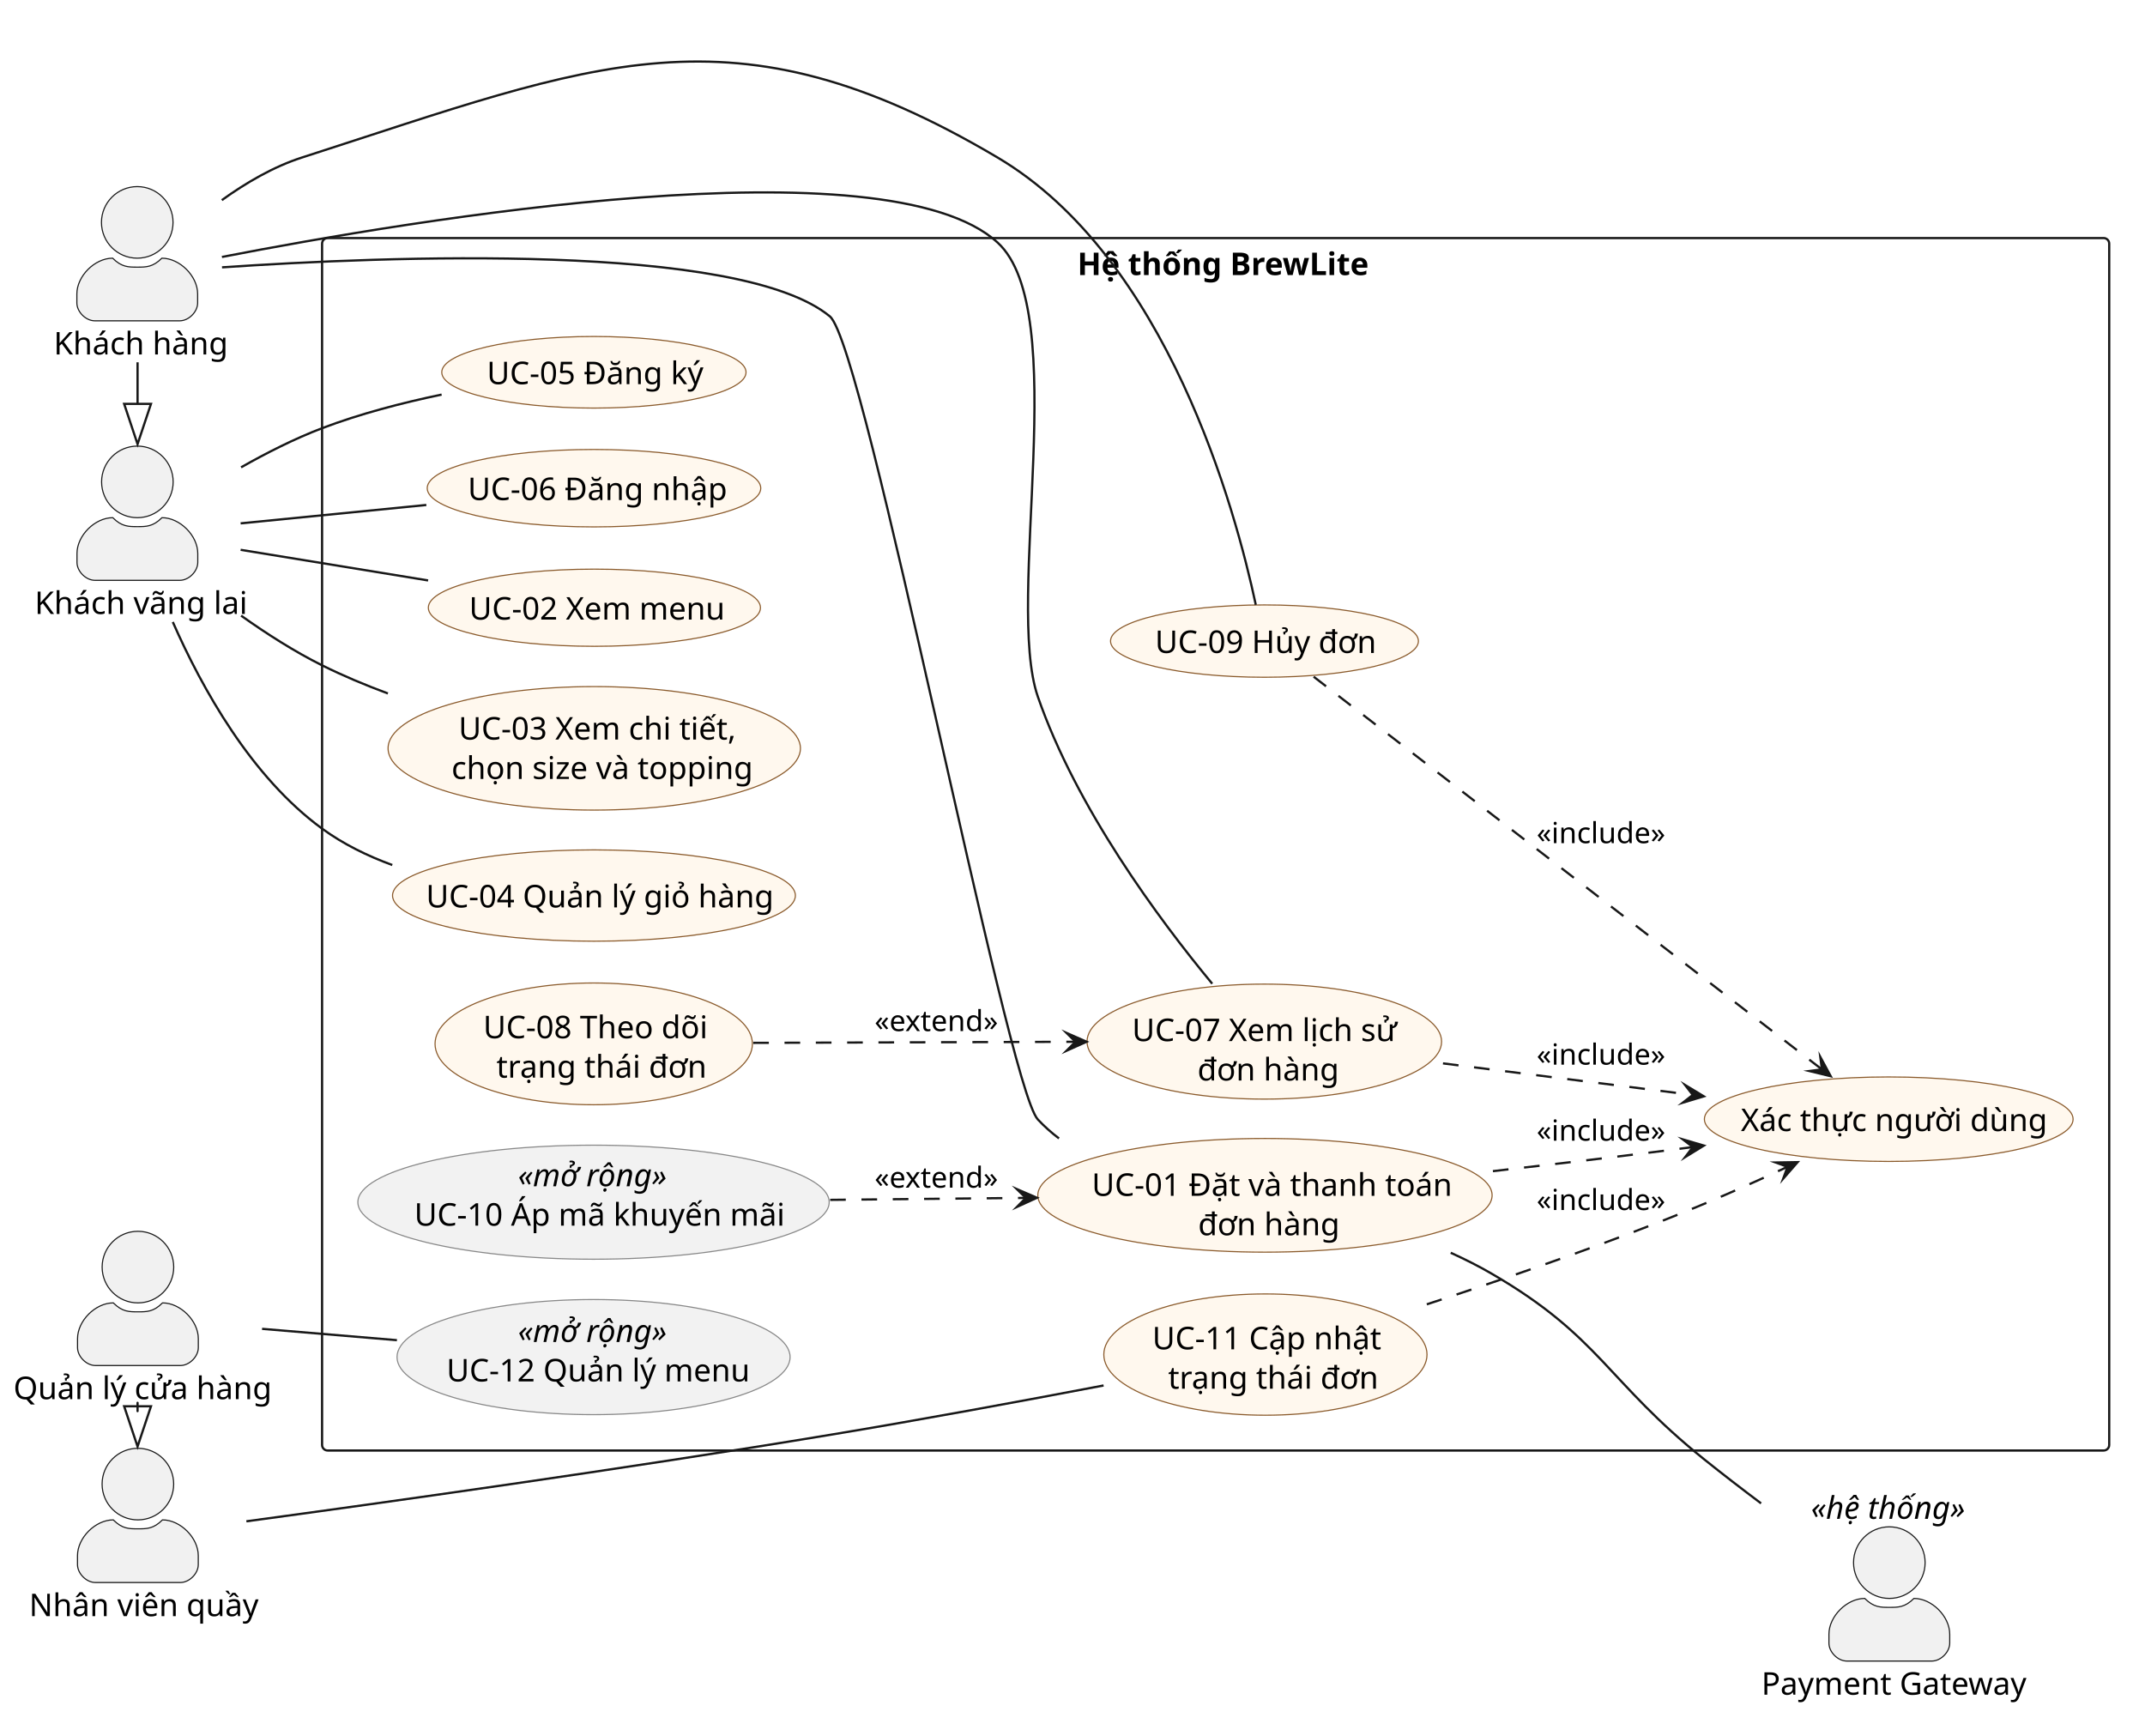
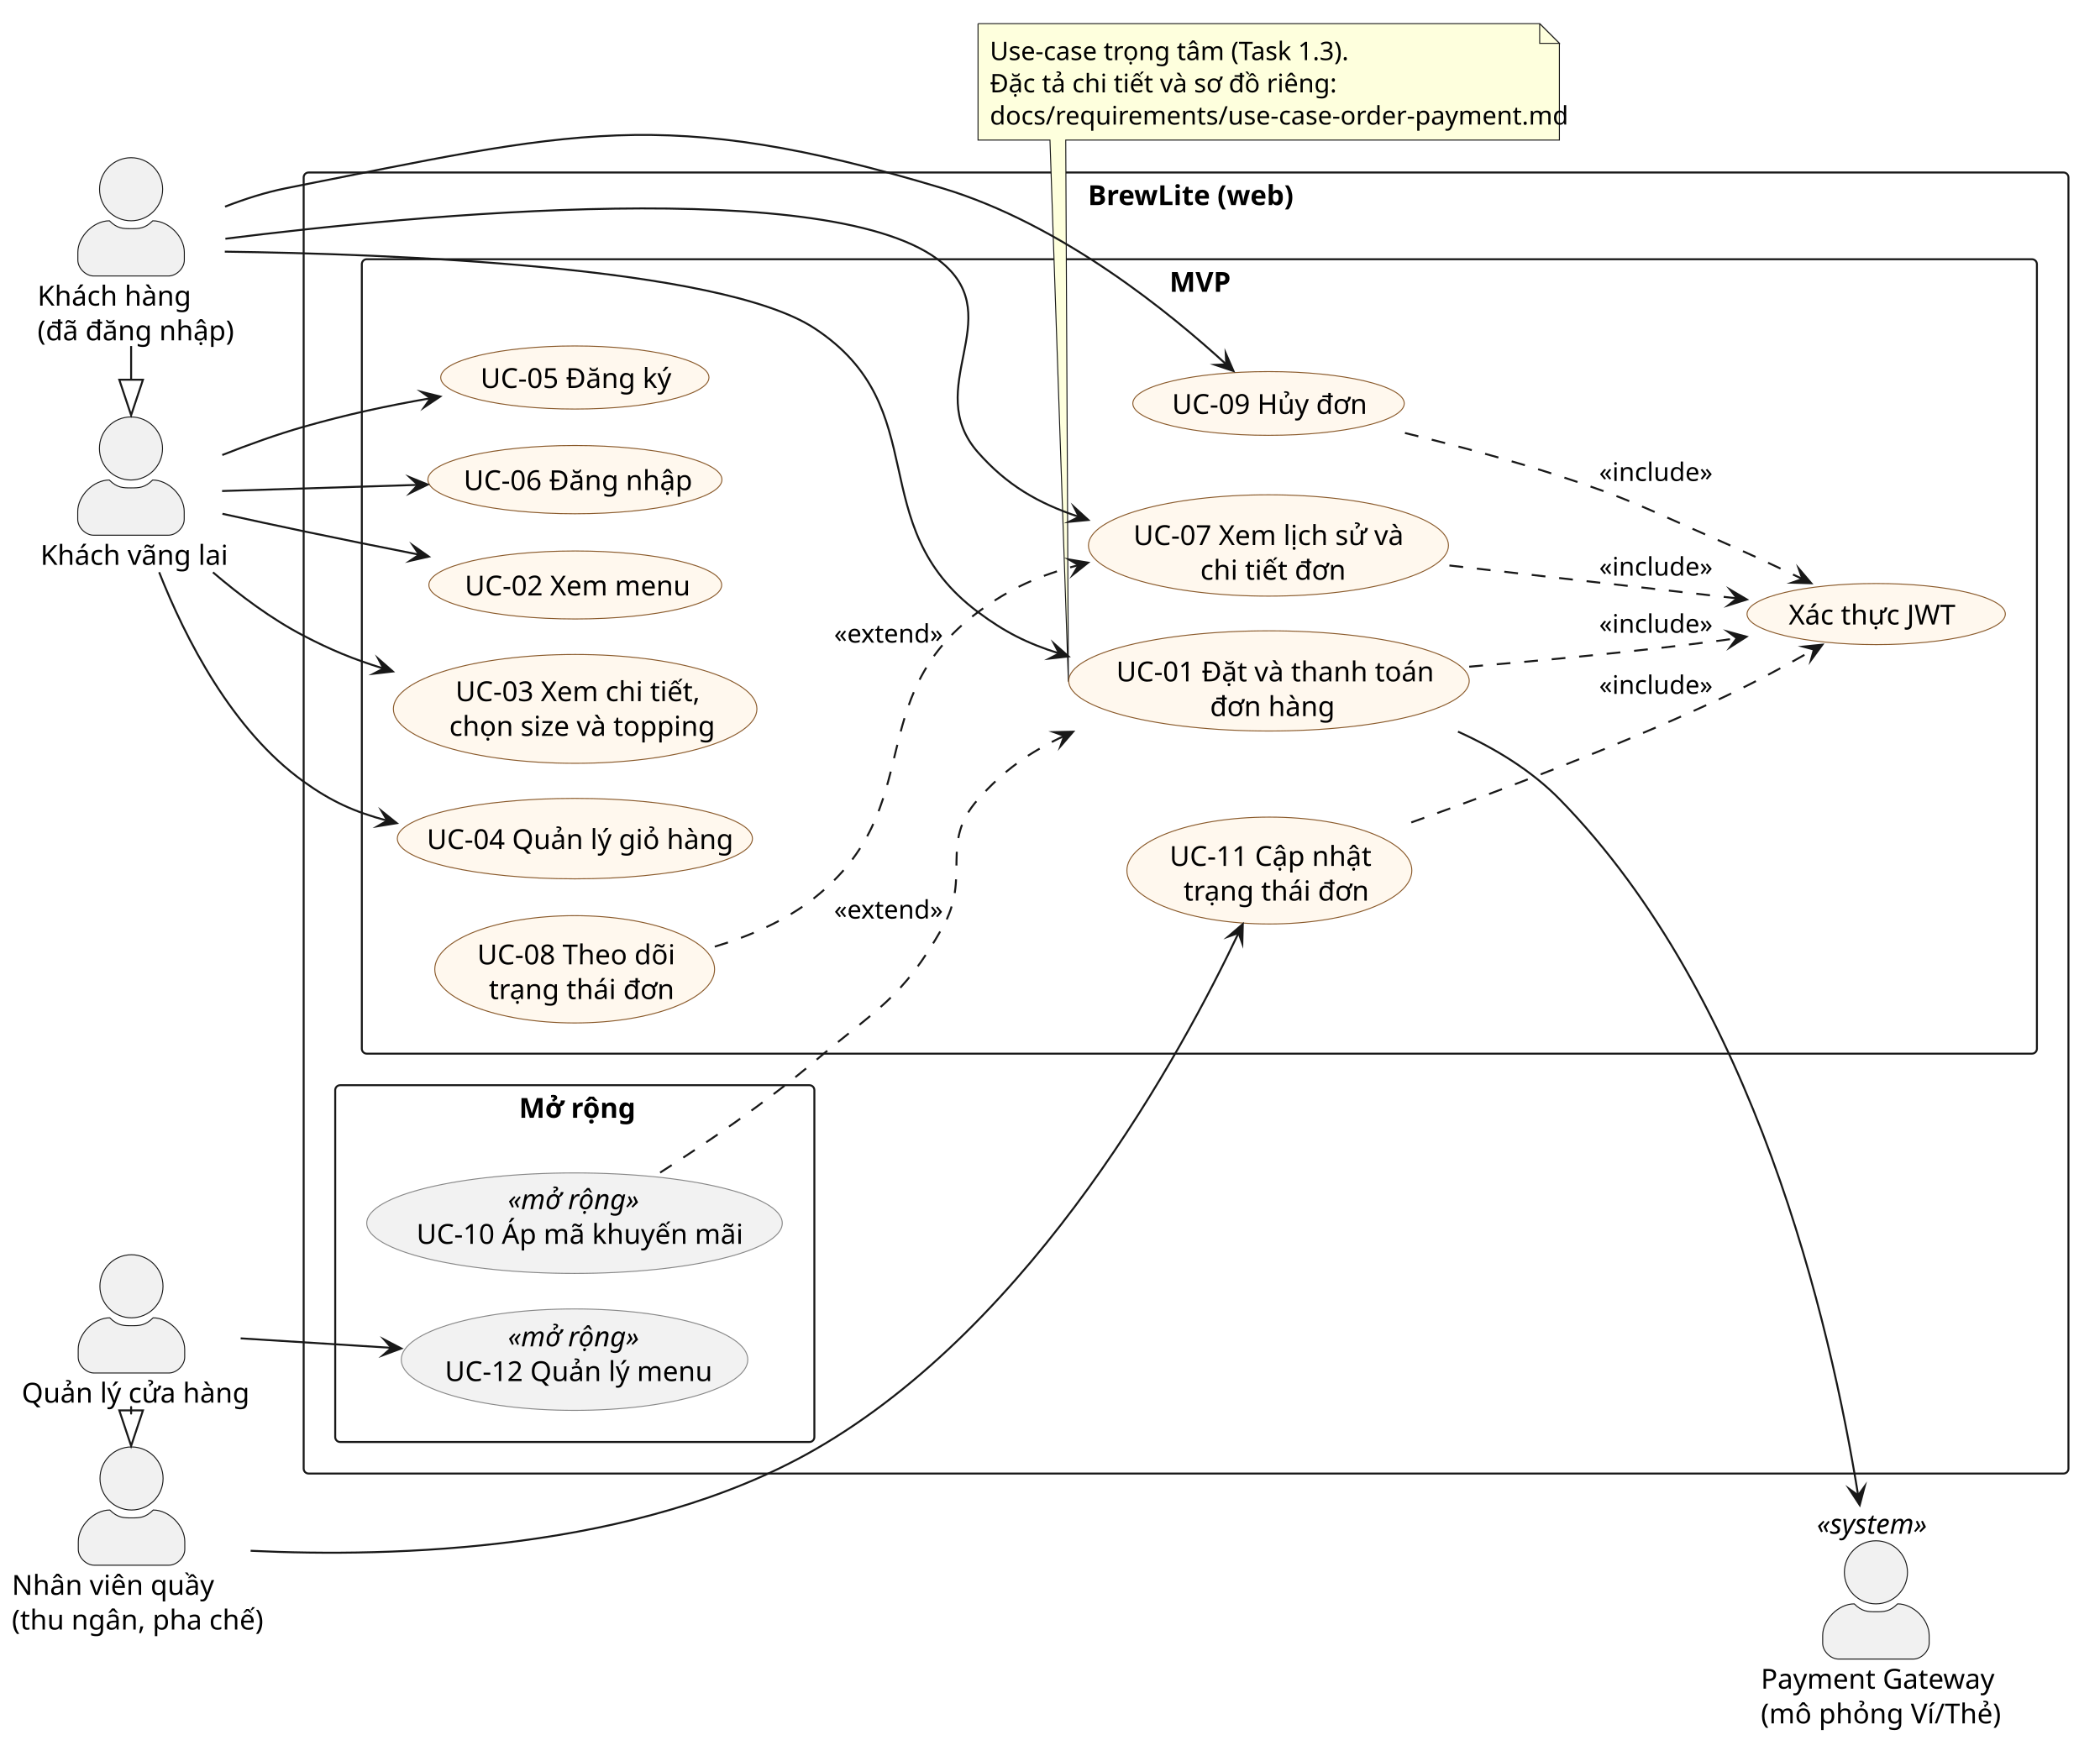
- <svg xmlns="http://www.w3.org/2000/svg" version="1.1" data-diagram-type="DESCRIPTION" style="width:959px;height:776px;background:#FFFFFF;" width="959px" height="776px" viewBox="0 0 959 776" zoomAndPan="magnify" preserveAspectRatio="none" contentStyleType="text/css">
+ <svg xmlns="http://www.w3.org/2000/svg" version="1.1" data-diagram-type="DESCRIPTION" style="width:1065px;height:893px;background:#FFFFFF;" width="1065px" height="893px" viewBox="0 0 1065 893" zoomAndPan="magnify" preserveAspectRatio="none" contentStyleType="text/css">
  <defs />
  <g font-family="sans-serif" lengthAdjust="spacing">
-     <g class="cluster" data-qualified-name="H. th.ng BrewLite" id="ent0008" data-source-line="23">
-       <rect x="144" y="106.413" width="799" height="542" fill="none" style="stroke:#181818;stroke-width:1;" rx="2.5" ry="2.5" />
-       <text x="481.666" y="122.946" fill="#000" font-size="14" textLength="123.669" font-weight="700">Hệ thống BrewLite</text>
+     <g class="cluster" data-qualified-name="BrewLite .web." id="ent0008" data-source-line="23">
+       <rect x="154" y="87.5" width="895" height="660" fill="none" style="stroke:#181818;stroke-width:1;" rx="2.5" ry="2.5" />
+       <text x="551.717" y="104.033" fill="#000" font-size="14" textLength="99.565" font-weight="700">BrewLite (web)</text>
+     </g>
+     <g class="cluster" data-qualified-name="BrewLite .web..MVP" id="ent0009" data-source-line="24">
+       <rect x="183.5" y="131.5" width="849.5" height="403" fill="none" style="stroke:#181818;stroke-width:1;" rx="2.5" ry="2.5" />
+       <text x="593.081" y="148.033" fill="#000" font-size="14" textLength="30.338" font-weight="700">MVP</text>
+     </g>
+     <g class="cluster" data-qualified-name="BrewLite .web..M. r.ng" id="ent0021" data-source-line="37">
+       <rect x="170" y="550.5" width="243" height="181" fill="none" style="stroke:#181818;stroke-width:1;" rx="2.5" ry="2.5" />
+       <text x="263.196" y="567.033" fill="#000" font-size="14" textLength="56.608" font-weight="700">Mở rộng</text>
    </g>
    <g class="entity" data-qualified-name="Guest" id="ent0001" data-source-line="14">
-       <ellipse cx="61.42" cy="215.413" rx="16" ry="16" fill="#F1F1F1" style="stroke:#181818;stroke-width:0.5;" />
-       <path d="M61.42,235.413 C65.42,235.413 68.42,235.413 72.42,231.413 C80.42,231.413 88.42,239.413 88.42,247.413 L88.42,251.413 C88.42,255.413 84.42,259.413 80.42,259.413 L42.42,259.413 C38.42,259.413 34.42,255.413 34.42,251.413 L34.42,247.413 C34.42,239.413 42.42,231.413 50.42,231.413 C54.42,235.413 57.42,235.413 61.42,235.413" style="stroke:#181818;stroke-width:0.5;" fill="#F1F1F1" />
-       <text x="15.5" y="274.446" fill="#000" font-size="14" textLength="91.841">Khách vãng lai</text>
+       <ellipse cx="66.42" cy="227.5" rx="16" ry="16" fill="#F1F1F1" style="stroke:#181818;stroke-width:0.5;" />
+       <path d="M66.42,247.5 C70.42,247.5 73.42,247.5 77.42,243.5 C85.42,243.5 93.42,251.5 93.42,259.5 L93.42,263.5 C93.42,267.5 89.42,271.5 85.42,271.5 L47.42,271.5 C43.42,271.5 39.42,267.5 39.42,263.5 L39.42,259.5 C39.42,251.5 47.42,243.5 55.42,243.5 C59.42,247.5 62.42,247.5 66.42,247.5" style="stroke:#181818;stroke-width:0.5;" fill="#F1F1F1" />
+       <text x="20.5" y="286.533" fill="#000" font-size="14" textLength="91.841">Khách vãng lai</text>
    </g>
    <g class="entity" data-qualified-name="Customer" id="ent0002" data-source-line="15">
-       <ellipse cx="61.365" cy="99.413" rx="16" ry="16" fill="#F1F1F1" style="stroke:#181818;stroke-width:0.5;" />
-       <path d="M61.365,119.413 C65.365,119.413 68.365,119.413 72.365,115.413 C80.365,115.413 88.365,123.413 88.365,131.413 L88.365,135.413 C88.365,139.413 84.365,143.413 80.365,143.413 L42.365,143.413 C38.365,143.413 34.365,139.413 34.365,135.413 L34.365,131.413 C34.365,123.413 42.365,115.413 50.365,115.413 C54.365,119.413 57.365,119.413 61.365,119.413" style="stroke:#181818;stroke-width:0.5;" fill="#F1F1F1" />
-       <text x="24" y="158.446" fill="#000" font-size="14" textLength="74.73">Khách hàng</text>
+       <ellipse cx="66.482" cy="96" rx="16" ry="16" fill="#F1F1F1" style="stroke:#181818;stroke-width:0.5;" />
+       <path d="M66.482,116 C70.482,116 73.482,116 77.482,112 C85.482,112 93.482,120 93.482,128 L93.482,132 C93.482,136 89.482,140 85.482,140 L47.482,140 C43.482,140 39.482,136 39.482,132 L39.482,128 C39.482,120 47.482,112 55.482,112 C59.482,116 62.482,116 66.482,116" style="stroke:#181818;stroke-width:0.5;" fill="#F1F1F1" />
+       <text x="19" y="155.033" fill="#000" font-size="14" textLength="74.73">Khách hàng</text>
+       <text x="19" y="172.643" fill="#000" font-size="14" textLength="94.965">(đã đăng nhập)</text>
    </g>
    <g class="entity" data-qualified-name="Staff" id="ent0003" data-source-line="16">
-       <ellipse cx="61.645" cy="663.413" rx="16" ry="16" fill="#F1F1F1" style="stroke:#181818;stroke-width:0.5;" />
-       <path d="M61.645,683.413 C65.645,683.413 68.645,683.413 72.645,679.413 C80.645,679.413 88.645,687.413 88.645,695.413 L88.645,699.413 C88.645,703.413 84.645,707.413 80.645,707.413 L42.645,707.413 C38.645,707.413 34.645,703.413 34.645,699.413 L34.645,695.413 C34.645,687.413 42.645,679.413 50.645,679.413 C54.645,683.413 57.645,683.413 61.645,683.413" style="stroke:#181818;stroke-width:0.5;" fill="#F1F1F1" />
-       <text x="13" y="722.446" fill="#000" font-size="14" textLength="97.289">Nhân viên quầy</text>
+       <ellipse cx="66.71" cy="750" rx="16" ry="16" fill="#F1F1F1" style="stroke:#181818;stroke-width:0.5;" />
+       <path d="M66.71,770 C70.71,770 73.71,770 77.71,766 C85.71,766 93.71,774 93.71,782 L93.71,786 C93.71,790 89.71,794 85.71,794 L47.71,794 C43.71,794 39.71,790 39.71,786 L39.71,782 C39.71,774 47.71,766 55.71,766 C59.71,770 62.71,770 66.71,770" style="stroke:#181818;stroke-width:0.5;" fill="#F1F1F1" />
+       <text x="6" y="809.033" fill="#000" font-size="14" textLength="97.289">Nhân viên quầy</text>
+       <text x="6" y="826.643" fill="#000" font-size="14" textLength="121.42">(thu ngân, pha chế)</text>
    </g>
    <g class="entity" data-qualified-name="Manager" id="ent0004" data-source-line="17">
-       <ellipse cx="61.665" cy="566.413" rx="16" ry="16" fill="#F1F1F1" style="stroke:#181818;stroke-width:0.5;" />
-       <path d="M61.665,586.413 C65.665,586.413 68.665,586.413 72.665,582.413 C80.665,582.413 88.665,590.413 88.665,598.413 L88.665,602.413 C88.665,606.413 84.665,610.413 80.665,610.413 L42.665,610.413 C38.665,610.413 34.665,606.413 34.665,602.413 L34.665,598.413 C34.665,590.413 42.665,582.413 50.665,582.413 C54.665,586.413 57.665,586.413 61.665,586.413" style="stroke:#181818;stroke-width:0.5;" fill="#F1F1F1" />
-       <text x="6" y="625.446" fill="#000" font-size="14" textLength="111.33">Quản lý cửa hàng</text>
+       <ellipse cx="66.665" cy="652.5" rx="16" ry="16" fill="#F1F1F1" style="stroke:#181818;stroke-width:0.5;" />
+       <path d="M66.665,672.5 C70.665,672.5 73.665,672.5 77.665,668.5 C85.665,668.5 93.665,676.5 93.665,684.5 L93.665,688.5 C93.665,692.5 89.665,696.5 85.665,696.5 L47.665,696.5 C43.665,696.5 39.665,692.5 39.665,688.5 L39.665,684.5 C39.665,676.5 47.665,668.5 55.665,668.5 C59.665,672.5 62.665,672.5 66.665,672.5" style="stroke:#181818;stroke-width:0.5;" fill="#F1F1F1" />
+       <text x="11" y="711.533" fill="#000" font-size="14" textLength="111.33">Quản lý cửa hàng</text>
    </g>
    <g class="entity" data-qualified-name="Pay" id="ent0005" data-source-line="18">
-       <ellipse cx="844.693" cy="698.522" rx="16" ry="16" fill="#F1F1F1" style="stroke:#181818;stroke-width:0.5;" />
-       <path d="M844.693,718.522 C848.693,718.522 851.693,718.522 855.693,714.522 C863.693,714.522 871.693,722.522 871.693,730.522 L871.693,734.522 C871.693,738.522 867.693,742.522 863.693,742.522 L825.693,742.522 C821.693,742.522 817.693,738.522 817.693,734.522 L817.693,730.522 C817.693,722.522 825.693,714.522 833.693,714.522 C837.693,718.522 840.693,718.522 844.693,718.522" style="stroke:#181818;stroke-width:0.5;" fill="#F1F1F1" />
-       <text x="787.5" y="757.556" fill="#000" font-size="14" textLength="114.386">Payment Gateway</text>
-       <text x="809.659" y="678.946" fill="#000" font-size="14" textLength="70.068" font-style="italic">«hệ thống»</text>
+       <ellipse cx="951.362" cy="797.609" rx="16" ry="16" fill="#F1F1F1" style="stroke:#181818;stroke-width:0.5;" />
+       <path d="M951.362,817.609 C955.362,817.609 958.362,817.609 962.362,813.609 C970.362,813.609 978.362,821.609 978.362,829.609 L978.362,833.609 C978.362,837.609 974.362,841.609 970.362,841.609 L932.362,841.609 C928.362,841.609 924.362,837.609 924.362,833.609 L924.362,829.609 C924.362,821.609 932.362,813.609 940.362,813.609 C944.362,817.609 947.362,817.609 951.362,817.609" style="stroke:#181818;stroke-width:0.5;" fill="#F1F1F1" />
+       <text x="893" y="856.643" fill="#000" font-size="14" textLength="114.386">Payment Gateway</text>
+       <text x="893" y="874.252" fill="#000" font-size="14" textLength="116.724">(mô phỏng Ví/Thẻ)</text>
+       <text x="921.407" y="778.033" fill="#000" font-size="14" textLength="59.91" font-style="italic">«system»</text>
    </g>
-     <g class="entity" data-qualified-name="H. th.ng BrewLite.UC02" id="ent0009" data-source-line="24">
-       <ellipse cx="265.749" cy="271.663" rx="74.249" ry="17.25" fill="#FFF8EE" style="stroke:#8A5A2B;stroke-width:0.5;" />
-       <text x="209.728" y="276.967" fill="#000" font-size="14" textLength="112.041">UC-02 Xem menu</text>
+     <g class="entity" data-qualified-name="GMN41" id="ent0042" data-source-line="66">
+       <path d="M496,12 L496,71.055 A0,0 0 0 0 496,71.055 L532.481,71.055 L541.823,345.79 L540.481,71.055 L790.838,71.055 A0,0 0 0 0 790.838,71.055 L790.838,22 L780.838,12 L496,12 A0,0 0 0 0 496,12" style="stroke:#181818;stroke-width:0.5;" fill="#FEFFDD" />
+       <path d="M780.838,12 L780.838,22 L790.838,22 L780.838,12" style="stroke:#181818;stroke-width:0.5;" fill="#FEFFDD" />
+       <text x="502" y="30.495" fill="#000" font-size="13" textLength="179.169">Use-case trọng tâm (Task 1.3).</text>
+       <text x="502" y="46.847" fill="#000" font-size="13" textLength="168.937">Đặc tả chi tiết và sơ đồ riêng:</text>
+       <text x="502" y="63.198" fill="#000" font-size="13" textLength="273.838">docs/requirements/use-case-order-payment.md</text>
    </g>
-     <g class="entity" data-qualified-name="H. th.ng BrewLite.UC03" id="ent0010" data-source-line="25">
-       <ellipse cx="265.681" cy="334.52" rx="92.181" ry="27.607" fill="#FFF8EE" style="stroke:#8A5A2B;stroke-width:0.5;" />
-       <text x="204.995" y="330.598" fill="#000" font-size="14" textLength="121.372">UC-03 Xem chi tiết,</text>
-       <text x="201.861" y="348.208" fill="#000" font-size="14" textLength="127.641">chọn size và topping</text>
+     <g class="entity" data-qualified-name="BrewLite .web..MVP.UC02" id="ent0010" data-source-line="25">
+       <ellipse cx="291.749" cy="296.75" rx="74.249" ry="17.25" fill="#FFF8EE" style="stroke:#8A5A2B;stroke-width:0.5;" />
+       <text x="235.728" y="302.054" fill="#000" font-size="14" textLength="112.041">UC-02 Xem menu</text>
    </g>
-     <g class="entity" data-qualified-name="H. th.ng BrewLite.UC04" id="ent0011" data-source-line="26">
-       <ellipse cx="265.552" cy="400.323" rx="90.052" ry="20.41" fill="#FFF8EE" style="stroke:#8A5A2B;stroke-width:0.5;" />
-       <text x="190.452" y="405.628" fill="#000" font-size="14" textLength="150.199">UC-04 Quản lý giỏ hàng</text>
+     <g class="entity" data-qualified-name="BrewLite .web..MVP.UC03" id="ent0011" data-source-line="26">
+       <ellipse cx="291.681" cy="359.607" rx="92.181" ry="27.607" fill="#FFF8EE" style="stroke:#8A5A2B;stroke-width:0.5;" />
+       <text x="230.995" y="355.685" fill="#000" font-size="14" textLength="121.372">UC-03 Xem chi tiết,</text>
+       <text x="227.861" y="373.295" fill="#000" font-size="14" textLength="127.641">chọn size và topping</text>
    </g>
-     <g class="entity" data-qualified-name="H. th.ng BrewLite.UC05" id="ent0012" data-source-line="27">
-       <ellipse cx="265.522" cy="166.417" rx="68.022" ry="16.004" fill="#FFF8EE" style="stroke:#8A5A2B;stroke-width:0.5;" />
-       <text x="217.67" y="171.722" fill="#000" font-size="14" textLength="95.703">UC-05 Đăng ký</text>
+     <g class="entity" data-qualified-name="BrewLite .web..MVP.UC04" id="ent0012" data-source-line="27">
+       <ellipse cx="291.552" cy="425.41" rx="90.052" ry="20.41" fill="#FFF8EE" style="stroke:#8A5A2B;stroke-width:0.5;" />
+       <text x="216.452" y="430.715" fill="#000" font-size="14" textLength="150.199">UC-04 Quản lý giỏ hàng</text>
    </g>
-     <g class="entity" data-qualified-name="H. th.ng BrewLite.UC06" id="ent0013" data-source-line="28">
-       <ellipse cx="265.566" cy="218.226" rx="74.566" ry="17.313" fill="#FFF8EE" style="stroke:#8A5A2B;stroke-width:0.5;" />
-       <text x="209.142" y="223.531" fill="#000" font-size="14" textLength="112.848">UC-06 Đăng nhập</text>
+     <g class="entity" data-qualified-name="BrewLite .web..MVP.UC05" id="ent0013" data-source-line="28">
+       <ellipse cx="291.522" cy="191.504" rx="68.022" ry="16.004" fill="#FFF8EE" style="stroke:#8A5A2B;stroke-width:0.5;" />
+       <text x="243.67" y="196.809" fill="#000" font-size="14" textLength="95.703">UC-05 Đăng ký</text>
    </g>
-     <g class="entity" data-qualified-name="H. th.ng BrewLite.UC01" id="ent0014" data-source-line="29">
-       <ellipse cx="565.551" cy="534.325" rx="101.551" ry="25.412" fill="#FFF8EE" style="stroke:#8A5A2B;stroke-width:0.5;" />
-       <text x="488.117" y="534.571" fill="#000" font-size="14" textLength="154.868">UC-01 Đặt và thanh toán</text>
-       <text x="535.657" y="552.18" fill="#000" font-size="14" textLength="59.787">đơn hàng</text>
+     <g class="entity" data-qualified-name="BrewLite .web..MVP.UC06" id="ent0014" data-source-line="29">
+       <ellipse cx="291.566" cy="243.313" rx="74.566" ry="17.313" fill="#FFF8EE" style="stroke:#8A5A2B;stroke-width:0.5;" />
+       <text x="235.142" y="248.618" fill="#000" font-size="14" textLength="112.848">UC-06 Đăng nhập</text>
    </g>
-     <g class="entity" data-qualified-name="H. th.ng BrewLite.UC07" id="ent0015" data-source-line="30">
-       <ellipse cx="565.257" cy="465.617" rx="79.257" ry="25.704" fill="#FFF8EE" style="stroke:#8A5A2B;stroke-width:0.5;" />
-       <text x="506.112" y="465.395" fill="#000" font-size="14" textLength="118.289">UC-07 Xem lịch sử</text>
-       <text x="535.363" y="483.005" fill="#000" font-size="14" textLength="59.787">đơn hàng</text>
+     <g class="entity" data-qualified-name="BrewLite .web..MVP.UC01" id="ent0015" data-source-line="30">
+       <ellipse cx="643.551" cy="345.412" rx="101.551" ry="25.412" fill="#FFF8EE" style="stroke:#8A5A2B;stroke-width:0.5;" />
+       <text x="566.117" y="345.658" fill="#000" font-size="14" textLength="154.868">UC-01 Đặt và thanh toán</text>
+       <text x="613.657" y="363.267" fill="#000" font-size="14" textLength="59.787">đơn hàng</text>
    </g>
-     <g class="entity" data-qualified-name="H. th.ng BrewLite.UC08" id="ent0016" data-source-line="31">
-       <ellipse cx="265.446" cy="466.627" rx="70.946" ry="27.214" fill="#FFF8EE" style="stroke:#8A5A2B;stroke-width:0.5;" />
-       <text x="216.033" y="464.116" fill="#000" font-size="14" textLength="98.827">UC-08 Theo dõi</text>
-       <text x="221.939" y="481.726" fill="#000" font-size="14" textLength="87.015">trạng thái đơn</text>
+     <g class="entity" data-qualified-name="BrewLite .web..MVP.AUTH" id="ent0016" data-source-line="31">
+       <ellipse cx="951.496" cy="311.499" rx="65.496" ry="15.499" fill="#FFF8EE" style="stroke:#8A5A2B;stroke-width:0.5;" />
+       <text x="907.137" y="316.804" fill="#000" font-size="14" textLength="88.717">Xác thực JWT</text>
    </g>
-     <g class="entity" data-qualified-name="H. th.ng BrewLite.UC09" id="ent0017" data-source-line="32">
-       <ellipse cx="565.328" cy="286.579" rx="68.828" ry="16.166" fill="#FFF8EE" style="stroke:#8A5A2B;stroke-width:0.5;" />
-       <text x="516.386" y="291.883" fill="#000" font-size="14" textLength="97.884">UC-09 Hủy đơn</text>
+     <g class="entity" data-qualified-name="BrewLite .web..MVP.UC07" id="ent0017" data-source-line="32">
+       <ellipse cx="643.287" cy="276.702" rx="91.287" ry="25.702" fill="#FFF8EE" style="stroke:#8A5A2B;stroke-width:0.5;" />
+       <text x="574.804" y="276.484" fill="#000" font-size="14" textLength="136.965">UC-07 Xem lịch sử và</text>
+       <text x="608.735" y="294.093" fill="#000" font-size="14" textLength="69.104">chi tiết đơn</text>
    </g>
-     <g class="entity" data-qualified-name="H. th.ng BrewLite.UC11" id="ent0018" data-source-line="33">
-       <ellipse cx="565.747" cy="605.52" rx="72.247" ry="27.107" fill="#FFF8EE" style="stroke:#8A5A2B;stroke-width:0.5;" />
-       <text x="515.165" y="603.166" fill="#000" font-size="14" textLength="101.165">UC-11 Cập nhật</text>
-       <text x="522.24" y="620.775" fill="#000" font-size="14" textLength="87.015">trạng thái đơn</text>
+     <g class="entity" data-qualified-name="BrewLite .web..MVP.UC08" id="ent0018" data-source-line="33">
+       <ellipse cx="291.446" cy="491.714" rx="70.946" ry="27.214" fill="#FFF8EE" style="stroke:#8A5A2B;stroke-width:0.5;" />
+       <text x="242.033" y="489.203" fill="#000" font-size="14" textLength="98.827">UC-08 Theo dõi</text>
+       <text x="247.939" y="506.813" fill="#000" font-size="14" textLength="87.015">trạng thái đơn</text>
    </g>
-     <g class="entity" data-qualified-name="H. th.ng BrewLite.AUTH" id="ent0019" data-source-line="34">
-       <ellipse cx="844.427" cy="500.298" rx="82.427" ry="18.885" fill="#FFF8EE" style="stroke:#8A5A2B;stroke-width:0.5;" />
-       <text x="778.317" y="505.603" fill="#000" font-size="14" textLength="132.221">Xác thực người dùng</text>
+     <g class="entity" data-qualified-name="BrewLite .web..MVP.UC09" id="ent0019" data-source-line="34">
+       <ellipse cx="643.328" cy="204.666" rx="68.828" ry="16.166" fill="#FFF8EE" style="stroke:#8A5A2B;stroke-width:0.5;" />
+       <text x="594.386" y="209.97" fill="#000" font-size="14" textLength="97.884">UC-09 Hủy đơn</text>
    </g>
-     <g class="entity" data-qualified-name="H. th.ng BrewLite.UC10" id="ent0020" data-source-line="35">
-       <ellipse cx="265.359" cy="537.403" rx="105.359" ry="25.49" fill="#F2F2F2" style="stroke:#888;stroke-width:0.5;" />
-       <text x="231.555" y="530.284" fill="#000" font-size="14" textLength="67.607" font-style="italic">«mở rộng»</text>
-       <text x="185.215" y="547.894" fill="#000" font-size="14" textLength="160.289">UC-10 Áp mã khuyến mãi</text>
+     <g class="entity" data-qualified-name="BrewLite .web..MVP.UC11" id="ent0020" data-source-line="35">
+       <ellipse cx="643.747" cy="441.607" rx="72.247" ry="27.107" fill="#FFF8EE" style="stroke:#8A5A2B;stroke-width:0.5;" />
+       <text x="593.165" y="439.253" fill="#000" font-size="14" textLength="101.165">UC-11 Cập nhật</text>
+       <text x="600.24" y="456.862" fill="#000" font-size="14" textLength="87.015">trạng thái đơn</text>
    </g>
-     <g class="entity" data-qualified-name="H. th.ng BrewLite.UC12" id="ent0021" data-source-line="36">
-       <ellipse cx="265.367" cy="606.642" rx="87.867" ry="25.729" fill="#F2F2F2" style="stroke:#888;stroke-width:0.5;" />
-       <text x="231.564" y="599.903" fill="#000" font-size="14" textLength="67.607" font-style="italic">«mở rộng»</text>
-       <text x="199.616" y="617.513" fill="#000" font-size="14" textLength="131.503">UC-12 Quản lý menu</text>
+     <g class="entity" data-qualified-name="BrewLite .web..M. r.ng.UC10" id="ent0022" data-source-line="38">
+       <ellipse cx="291.359" cy="620.49" rx="105.359" ry="25.49" fill="#F2F2F2" style="stroke:#888;stroke-width:0.5;" />
+       <text x="257.555" y="613.371" fill="#000" font-size="14" textLength="67.607" font-style="italic">«mở rộng»</text>
+       <text x="211.215" y="630.981" fill="#000" font-size="14" textLength="160.289">UC-10 Áp mã khuyến mãi</text>
+     </g>
+     <g class="entity" data-qualified-name="BrewLite .web..M. r.ng.UC12" id="ent0023" data-source-line="39">
+       <ellipse cx="291.367" cy="689.729" rx="87.867" ry="25.729" fill="#F2F2F2" style="stroke:#888;stroke-width:0.5;" />
+       <text x="257.564" y="682.99" fill="#000" font-size="14" textLength="67.607" font-style="italic">«mở rộng»</text>
+       <text x="225.616" y="700.6" fill="#000" font-size="14" textLength="131.503">UC-12 Quản lý menu</text>
    </g>
    <g class="link" data-entity-1="ent0002" data-entity-2="ent0001" id="lnk6" data-link-type="extension">
-       <polygon points="61.5,198.538,67.5,180.538,55.5,180.538,61.5,198.538" fill="none" style="stroke:#181818;stroke-width:1;stroke-linejoin:miter;stroke-miterlimit:10;" />
-       <path d="M61.5,161.962 C61.5,174.154 61.5,168.346 61.5,180.538" style="stroke:#181818;stroke-width:1;" fill="none" />
+       <polygon points="66.5,210.621,72.5,192.621,60.5,192.621,66.5,210.621" fill="none" style="stroke:#181818;stroke-width:1;stroke-linejoin:miter;stroke-miterlimit:10;" />
+       <path d="M66.5,175.554 C66.5,187.243 66.5,180.932 66.5,192.621" style="stroke:#181818;stroke-width:1;" fill="none" />
    </g>
    <g class="link" data-entity-1="ent0004" data-entity-2="ent0003" id="lnk7" data-link-type="extension">
-       <polygon points="61.5,646.628,67.5,628.628,55.5,628.628,61.5,646.628" fill="none" style="stroke:#181818;stroke-width:1;stroke-linejoin:miter;stroke-miterlimit:10;" />
-       <path d="M61.5,629.195 C61.5,635.006 61.5,622.817 61.5,628.628" style="stroke:#181818;stroke-width:1;" fill="none" />
+       <polygon points="66.5,733.469,72.5,715.469,60.5,715.469,66.5,733.469" fill="none" style="stroke:#181818;stroke-width:1;stroke-linejoin:miter;stroke-miterlimit:10;" />
+       <path d="M66.5,715.354 C66.5,721.392 66.5,709.43 66.5,715.469" style="stroke:#181818;stroke-width:1;" fill="none" />
    </g>
-     <g class="link" data-entity-1="ent0001" data-entity-2="ent0009" id="lnk22" data-link-type="association">
-       <path d="M107.581,245.778 C132.232,249.805 163.372,254.892 191.402,259.471" style="stroke:#181818;stroke-width:1;" fill="none" />
+     <g class="link" data-entity-1="ent0001" data-entity-2="ent0010" id="lnk24" data-link-type="dependency">
+       <polygon points="217.477,282.349,209.424,276.68,212.572,281.38,207.873,284.528,217.477,282.349" fill="#181818" style="stroke:#181818;stroke-width:1;stroke-linejoin:miter;stroke-miterlimit:10;" />
+       <path d="M112.804,260.638 C126.068,263.556 140.605,266.704 154,269.5 C174.573,273.794 192.023,277.318 212.572,281.38" style="stroke:#181818;stroke-width:1;" fill="none" />
    </g>
-     <g class="link" data-entity-1="ent0001" data-entity-2="ent0010" id="lnk23" data-link-type="association">
-       <path d="M107.793,275.199 C119.159,283.284 131.649,291.259 144,297.413 C153.304,302.049 163.304,306.238 173.421,309.987" style="stroke:#181818;stroke-width:1;" fill="none" />
+     <g class="link" data-entity-1="ent0001" data-entity-2="ent0011" id="lnk25" data-link-type="dependency">
+       <polygon points="199.217,340.626,191.818,334.126,194.444,339.136,189.434,341.762,199.217,340.626" fill="#181818" style="stroke:#181818;stroke-width:1;stroke-linejoin:miter;stroke-miterlimit:10;" />
+       <path d="M108,290.328 C121.713,302.07 137.704,314.028 154,322.5 C168.051,329.805 178.914,334.288 194.444,339.136" style="stroke:#181818;stroke-width:1;" fill="none" />
    </g>
-     <g class="link" data-entity-1="ent0001" data-entity-2="ent0011" id="lnk24" data-link-type="association">
-       <path d="M77.257,278.043 C90.354,307.82 112.355,347.3 144,370.413 C153.401,377.28 164.198,382.584 175.383,386.68" style="stroke:#181818;stroke-width:1;" fill="none" />
+     <g class="link" data-entity-1="ent0001" data-entity-2="ent0012" id="lnk26" data-link-type="dependency">
+       <polygon points="201.21,417.577,193.536,411.403,196.377,416.295,191.485,419.136,201.21,417.577" fill="#181818" style="stroke:#181818;stroke-width:1;stroke-linejoin:miter;stroke-miterlimit:10;" />
+       <path d="M80.717,290.279 C93.948,323.81 117.622,370.384 154,396.5 C167.875,406.461 179.627,411.853 196.377,416.295" style="stroke:#181818;stroke-width:1;" fill="none" />
    </g>
-     <g class="link" data-entity-1="ent0001" data-entity-2="ent0012" id="lnk25" data-link-type="association">
-       <path d="M107.782,208.907 C119.25,202.397 131.789,196.063 144,191.413 C160.872,184.988 179.735,180.081 197.435,176.39" style="stroke:#181818;stroke-width:1;" fill="none" />
+     <g class="link" data-entity-1="ent0001" data-entity-2="ent0013" id="lnk27" data-link-type="dependency">
+       <polygon points="223.254,201.156,213.699,198.769,218.329,202.019,215.079,206.649,223.254,201.156" fill="#181818" style="stroke:#181818;stroke-width:1;stroke-linejoin:miter;stroke-miterlimit:10;" />
+       <path d="M112.721,230.822 C125.857,225.629 140.345,220.394 154,216.5 C176.242,210.157 196.072,205.918 218.329,202.019" style="stroke:#181818;stroke-width:1;" fill="none" />
    </g>
-     <g class="link" data-entity-1="ent0001" data-entity-2="ent0013" id="lnk26" data-link-type="association">
-       <path d="M107.581,233.95 C132,231.532 162.785,228.484 190.607,225.729" style="stroke:#181818;stroke-width:1;" fill="none" />
+     <g class="link" data-entity-1="ent0001" data-entity-2="ent0014" id="lnk28" data-link-type="dependency">
+       <polygon points="216.907,245.81,207.786,242.094,211.909,245.967,208.037,250.09,216.907,245.81" fill="#181818" style="stroke:#181818;stroke-width:1;stroke-linejoin:miter;stroke-miterlimit:10;" />
+       <path d="M112.627,249.083 C142.535,248.145 177.463,247.048 211.909,245.967" style="stroke:#181818;stroke-width:1;" fill="none" />
    </g>
-     <g class="link" data-entity-1="ent0002" data-entity-2="ent0014" id="lnk27" data-link-type="association">
-       <path d="M99.265,119.505 C171.954,114.562 330.526,108.048 371,141.413 C386.898,154.518 449.971,485.325 464,500.413 C466.885,503.516 470.062,506.335 473.457,508.897" style="stroke:#181818;stroke-width:1;" fill="none" />
+     <g class="link" data-entity-1="ent0002" data-entity-2="ent0015" id="lnk29" data-link-type="dependency">
+       <polygon points="541.904,332.983,534.524,326.461,537.135,331.479,532.117,334.09,541.904,332.983" fill="#181818" style="stroke:#181818;stroke-width:1;stroke-linejoin:miter;stroke-miterlimit:10;" />
+       <path d="M114.01,127.659 C196.633,128.76 364.848,134.942 413,166.5 C474.783,206.993 436.803,266.313 496,310.5 C509.516,320.589 520.753,326.312 537.135,331.479" style="stroke:#181818;stroke-width:1;" fill="none" />
    </g>
-     <g class="link" data-entity-1="ent0002" data-entity-2="ent0015" id="lnk28" data-link-type="association">
-       <path d="M99.227,114.867 C185.243,98.137 396.239,62.869 446,108.413 C479.408,138.99 449.183,268.618 464,311.413 C481.235,361.191 518.003,410.777 541.965,439.74" style="stroke:#181818;stroke-width:1;" fill="none" />
+     <g class="link" data-entity-1="ent0002" data-entity-2="ent0017" id="lnk30" data-link-type="dependency">
+       <polygon points="551.926,263.769,544.654,257.127,547.182,262.187,542.122,264.716,551.926,263.769" fill="#181818" style="stroke:#181818;stroke-width:1;stroke-linejoin:miter;stroke-miterlimit:10;" />
+       <path d="M114.306,121.102 C210.161,109.099 424.305,88.27 478,133.5 C511.201,161.467 467.283,196.946 496,229.5 C510.578,246.026 526.231,255.199 547.182,262.187" style="stroke:#181818;stroke-width:1;" fill="none" />
    </g>
-     <g class="link" data-entity-1="ent0002" data-entity-2="ent0017" id="lnk29" data-link-type="association">
-       <path d="M99.174,89.47 C109.975,81.697 122.318,74.491 135,70.413 C266.587,28.102 327.057,0 446,70.413 C522.006,115.408 552.497,228.358 561.447,270.356" style="stroke:#181818;stroke-width:1;" fill="none" />
+     <g class="link" data-entity-1="ent0002" data-entity-2="ent0019" id="lnk31" data-link-type="dependency">
+       <polygon points="625.563,188.217,621.63,179.187,621.876,184.838,616.225,185.085,625.563,188.217" fill="#181818" style="stroke:#181818;stroke-width:1;stroke-linejoin:miter;stroke-miterlimit:10;" />
+       <path d="M114.124,104.83 C124.091,100.962 134.719,97.539 145,95.5 C290.172,66.708 336.29,52.811 478,95.5 C538.687,113.781 593.883,159.186 621.876,184.838" style="stroke:#181818;stroke-width:1;" fill="none" />
    </g>
-     <g class="link" data-entity-1="ent0003" data-entity-2="ent0018" id="lnk30" data-link-type="association">
-       <path d="M110.154,680.051 C170.841,671.813 278.892,656.693 371,641.413 C411.62,634.675 456.872,626.304 493.396,619.33" style="stroke:#181818;stroke-width:1;" fill="none" />
+     <g class="link" data-entity-1="ent0015" data-entity-2="ent0005" id="lnk32" data-link-type="dependency">
+       <polygon points="943.144,763.498,945.658,753.976,942.347,758.562,937.761,755.251,943.144,763.498" fill="#181818" style="stroke:#181818;stroke-width:1;stroke-linejoin:miter;stroke-miterlimit:10;" />
+       <path d="M739.406,371.143 C758.287,379.666 776.68,390.864 791,405.5 C889.921,506.6 928.153,670.671 942.347,758.562" style="stroke:#181818;stroke-width:1;" fill="none" />
    </g>
-     <g class="link" data-entity-1="ent0004" data-entity-2="ent0021" id="lnk31" data-link-type="association">
-       <path d="M117.164,594.014 C135.742,595.577 156.99,597.365 177.459,599.088" style="stroke:#181818;stroke-width:1;" fill="none" />
+     <g class="link" data-entity-1="ent0015" data-entity-2="ent0016" id="lnk33" data-link-type="dependency">
+       <polygon points="885.721,322.989,876.222,320.389,880.778,323.742,877.426,328.298,885.721,322.989" fill="#181818" style="stroke:#181818;stroke-width:1;stroke-linejoin:miter;stroke-miterlimit:10;" />
+       <path d="M745.094,338.195 C783.613,334.954 827.916,330.686 868,325.5 C873.763,324.754 874.796,324.653 880.778,323.742" style="stroke:#181818;stroke-width:1;stroke-dasharray:7,7;" fill="none" />
+       <text x="811" y="320.995" fill="#000" font-size="13" textLength="55.656">«include»</text>
    </g>
-     <g class="link" data-entity-1="ent0014" data-entity-2="ent0005" id="lnk32" data-link-type="association">
-       <path d="M648.595,560.006 C654.959,562.889 661.17,566.024 667,569.413 C715.471,597.592 718.275,617.318 762,652.413 C770.084,658.902 778.771,665.587 787.354,672.033" style="stroke:#181818;stroke-width:1;" fill="none" />
+     <g class="link" data-entity-1="ent0017" data-entity-2="ent0016" id="lnk34" data-link-type="dependency">
+       <polygon points="885.907,304.112,877.42,299.115,880.939,303.544,876.511,307.063,885.907,304.112" fill="#181818" style="stroke:#181818;stroke-width:1;stroke-linejoin:miter;stroke-miterlimit:10;" />
+       <path d="M735.068,286.859 C783.533,292.402 837.117,298.531 880.939,303.544" style="stroke:#181818;stroke-width:1;stroke-dasharray:7,7;" fill="none" />
+       <text x="811" y="291.995" fill="#000" font-size="13" textLength="55.656">«include»</text>
    </g>
-     <g class="link" data-entity-1="ent0014" data-entity-2="ent0019" id="lnk33" data-link-type="dependency">
-       <polygon points="761.804,512.092,752.354,509.319,756.848,512.754,753.413,517.249,761.804,512.092" fill="#181818" style="stroke:#181818;stroke-width:1;stroke-linejoin:miter;stroke-miterlimit:10;" />
-       <path d="M667.466,523.525 C692.492,520.692 719.234,517.55 744,514.413 C749.798,513.679 750.826,513.559 756.848,512.754" style="stroke:#181818;stroke-width:1;stroke-dasharray:7,7;" fill="none" />
-       <text x="687" y="509.908" fill="#000" font-size="13" textLength="55.656">«include»</text>
+     <g class="link" data-entity-1="ent0019" data-entity-2="ent0016" id="lnk35" data-link-type="dependency">
+       <polygon points="918.574,295.871,912.194,288.368,914.067,293.706,908.729,295.579,918.574,295.871" fill="#181818" style="stroke:#181818;stroke-width:1;stroke-linejoin:miter;stroke-miterlimit:10;" />
+       <path d="M712.51,219.647 C737.414,225.725 765.684,233.249 791,241.5 C826.076,252.932 834.198,257.721 868,272.5 C884.838,279.862 898.849,286.394 914.067,293.706" style="stroke:#181818;stroke-width:1;stroke-dasharray:7,7;" fill="none" />
+       <text x="811" y="243.995" fill="#000" font-size="13" textLength="55.656">«include»</text>
    </g>
-     <g class="link" data-entity-1="ent0015" data-entity-2="ent0019" id="lnk34" data-link-type="dependency">
-       <polygon points="761.772,490.086,753.345,484.99,756.812,489.46,752.342,492.927,761.772,490.086" fill="#181818" style="stroke:#181818;stroke-width:1;stroke-linejoin:miter;stroke-miterlimit:10;" />
-       <path d="M645.136,475.349 C681.604,479.957 719.969,484.804 756.812,489.46" style="stroke:#181818;stroke-width:1;stroke-dasharray:7,7;" fill="none" />
-       <text x="687" y="475.908" fill="#000" font-size="13" textLength="55.656">«include»</text>
+     <g class="link" data-entity-1="ent0020" data-entity-2="ent0016" id="lnk36" data-link-type="dependency">
+       <polygon points="924.219,327.028,914.42,328.024,919.878,329.51,918.392,334.968,924.219,327.028" fill="#181818" style="stroke:#181818;stroke-width:1;stroke-linejoin:miter;stroke-miterlimit:10;" />
+       <path d="M715.725,417.209 C760.137,401.378 818.128,379.456 868,356.5 C887.267,347.632 903.9,338.648 919.878,329.51" style="stroke:#181818;stroke-width:1;stroke-dasharray:7,7;" fill="none" />
+       <text x="811" y="351.995" fill="#000" font-size="13" textLength="55.656">«include»</text>
    </g>
-     <g class="link" data-entity-1="ent0017" data-entity-2="ent0019" id="lnk35" data-link-type="dependency">
-       <polygon points="818.502,481.101,813.826,472.433,814.546,478.044,808.935,478.764,818.502,481.101" fill="#181818" style="stroke:#181818;stroke-width:1;stroke-linejoin:miter;stroke-miterlimit:10;" />
-       <path d="M587.32,302.498 C637.396,341.185 760.463,436.262 814.546,478.044" style="stroke:#181818;stroke-width:1;stroke-dasharray:7,7;" fill="none" />
-       <text x="687" y="376.908" fill="#000" font-size="13" textLength="55.656">«include»</text>
+     <g class="link" data-entity-1="ent0018" data-entity-2="ent0017" id="lnk37" data-link-type="dependency">
+       <polygon points="551.832,285.425,542.117,283.81,546.992,286.679,544.123,291.554,551.832,285.425" fill="#181818" style="stroke:#181818;stroke-width:1;stroke-linejoin:miter;stroke-miterlimit:10;" />
+       <path d="M362.506,480.209 C380.291,474.877 398.46,467.034 413,455.5 C471.175,409.353 436.417,354.814 496,310.5 C512.237,298.424 527.229,291.797 546.992,286.679" style="stroke:#181818;stroke-width:1;stroke-dasharray:7,7;" fill="none" />
+       <text x="423" y="325.995" fill="#000" font-size="13" textLength="53.492">«extend»</text>
    </g>
-     <g class="link" data-entity-1="ent0018" data-entity-2="ent0019" id="lnk36" data-link-type="dependency">
-       <polygon points="803.703,519.498,793.855,519.657,799.167,521.602,797.222,526.914,803.703,519.498" fill="#181818" style="stroke:#181818;stroke-width:1;stroke-linejoin:miter;stroke-miterlimit:10;" />
-       <path d="M637.907,583.059 C670.526,572.393 709.499,559.008 744,545.413 C763.932,537.559 781.119,529.975 799.167,521.602" style="stroke:#181818;stroke-width:1;stroke-dasharray:7,7;" fill="none" />
-       <text x="687" y="540.908" fill="#000" font-size="13" textLength="55.656">«include»</text>
+     <g class="link" data-entity-1="ent0022" data-entity-2="ent0015" id="lnk38" data-link-type="dependency">
+       <polygon points="544.232,371.176,534.386,371.386,539.708,373.303,537.79,378.625,544.232,371.176" fill="#181818" style="stroke:#181818;stroke-width:1;stroke-linejoin:miter;stroke-miterlimit:10;" />
+       <path d="M334.775,594.842 C358.629,579.613 388.477,559.27 413,538.5 C444.903,511.479 457.353,506.855 478,470.5 C492.803,444.434 476.097,427.915 496,405.5 C509.048,390.805 521.711,381.767 539.708,373.303" style="stroke:#181818;stroke-width:1;stroke-dasharray:7,7;" fill="none" />
+       <text x="423" y="465.995" fill="#000" font-size="13" textLength="53.492">«extend»</text>
    </g>
-     <g class="link" data-entity-1="ent0016" data-entity-2="ent0015" id="lnk37" data-link-type="dependency">
-       <polygon points="485.805,465.677,476.792,461.707,480.805,465.694,476.819,469.707,485.805,465.677" fill="#181818" style="stroke:#181818;stroke-width:1;stroke-linejoin:miter;stroke-miterlimit:10;" />
-       <path d="M336.744,466.177 C381.484,466.027 434.517,465.849 480.805,465.694" style="stroke:#181818;stroke-width:1;stroke-dasharray:7,7;" fill="none" />
-       <text x="391" y="460.908" fill="#000" font-size="13" textLength="53.492">«extend»</text>
+     <g class="link" data-entity-1="ent0003" data-entity-2="ent0020" id="lnk39" data-link-type="dependency">
+       <polygon points="630.278,468.758,622.804,475.172,628.133,473.275,630.03,478.604,630.278,468.758" fill="#181818" style="stroke:#181818;stroke-width:1;stroke-linejoin:miter;stroke-miterlimit:10;" />
+       <path d="M127.097,786.679 C199.581,790.168 323.342,786.855 413,735.5 C525.093,671.294 599.71,533.128 628.133,473.275" style="stroke:#181818;stroke-width:1;" fill="none" />
    </g>
-     <g class="link" data-entity-1="ent0020" data-entity-2="ent0014" id="lnk38" data-link-type="dependency">
-       <polygon points="463.615,535.429,454.575,531.52,458.615,535.479,454.656,539.519,463.615,535.429" fill="#181818" style="stroke:#181818;stroke-width:1;stroke-linejoin:miter;stroke-miterlimit:10;" />
-       <path d="M371.145,536.36 C401.164,536.057 428.827,535.779 458.615,535.479" style="stroke:#181818;stroke-width:1;stroke-dasharray:7,7;" fill="none" />
-       <text x="391" y="530.908" fill="#000" font-size="13" textLength="53.492">«extend»</text>
+     <g class="link" data-entity-1="ent0004" data-entity-2="ent0023" id="lnk40" data-link-type="dependency">
+       <polygon points="203.497,684.038,194.765,679.482,198.506,683.725,194.264,687.466,203.497,684.038" fill="#181818" style="stroke:#181818;stroke-width:1;stroke-linejoin:miter;stroke-miterlimit:10;" />
+       <path d="M122.052,678.925 C146.551,680.463 171.074,682.002 198.506,683.725" style="stroke:#181818;stroke-width:1;" fill="none" />
    </g>
  </g>
</svg>
